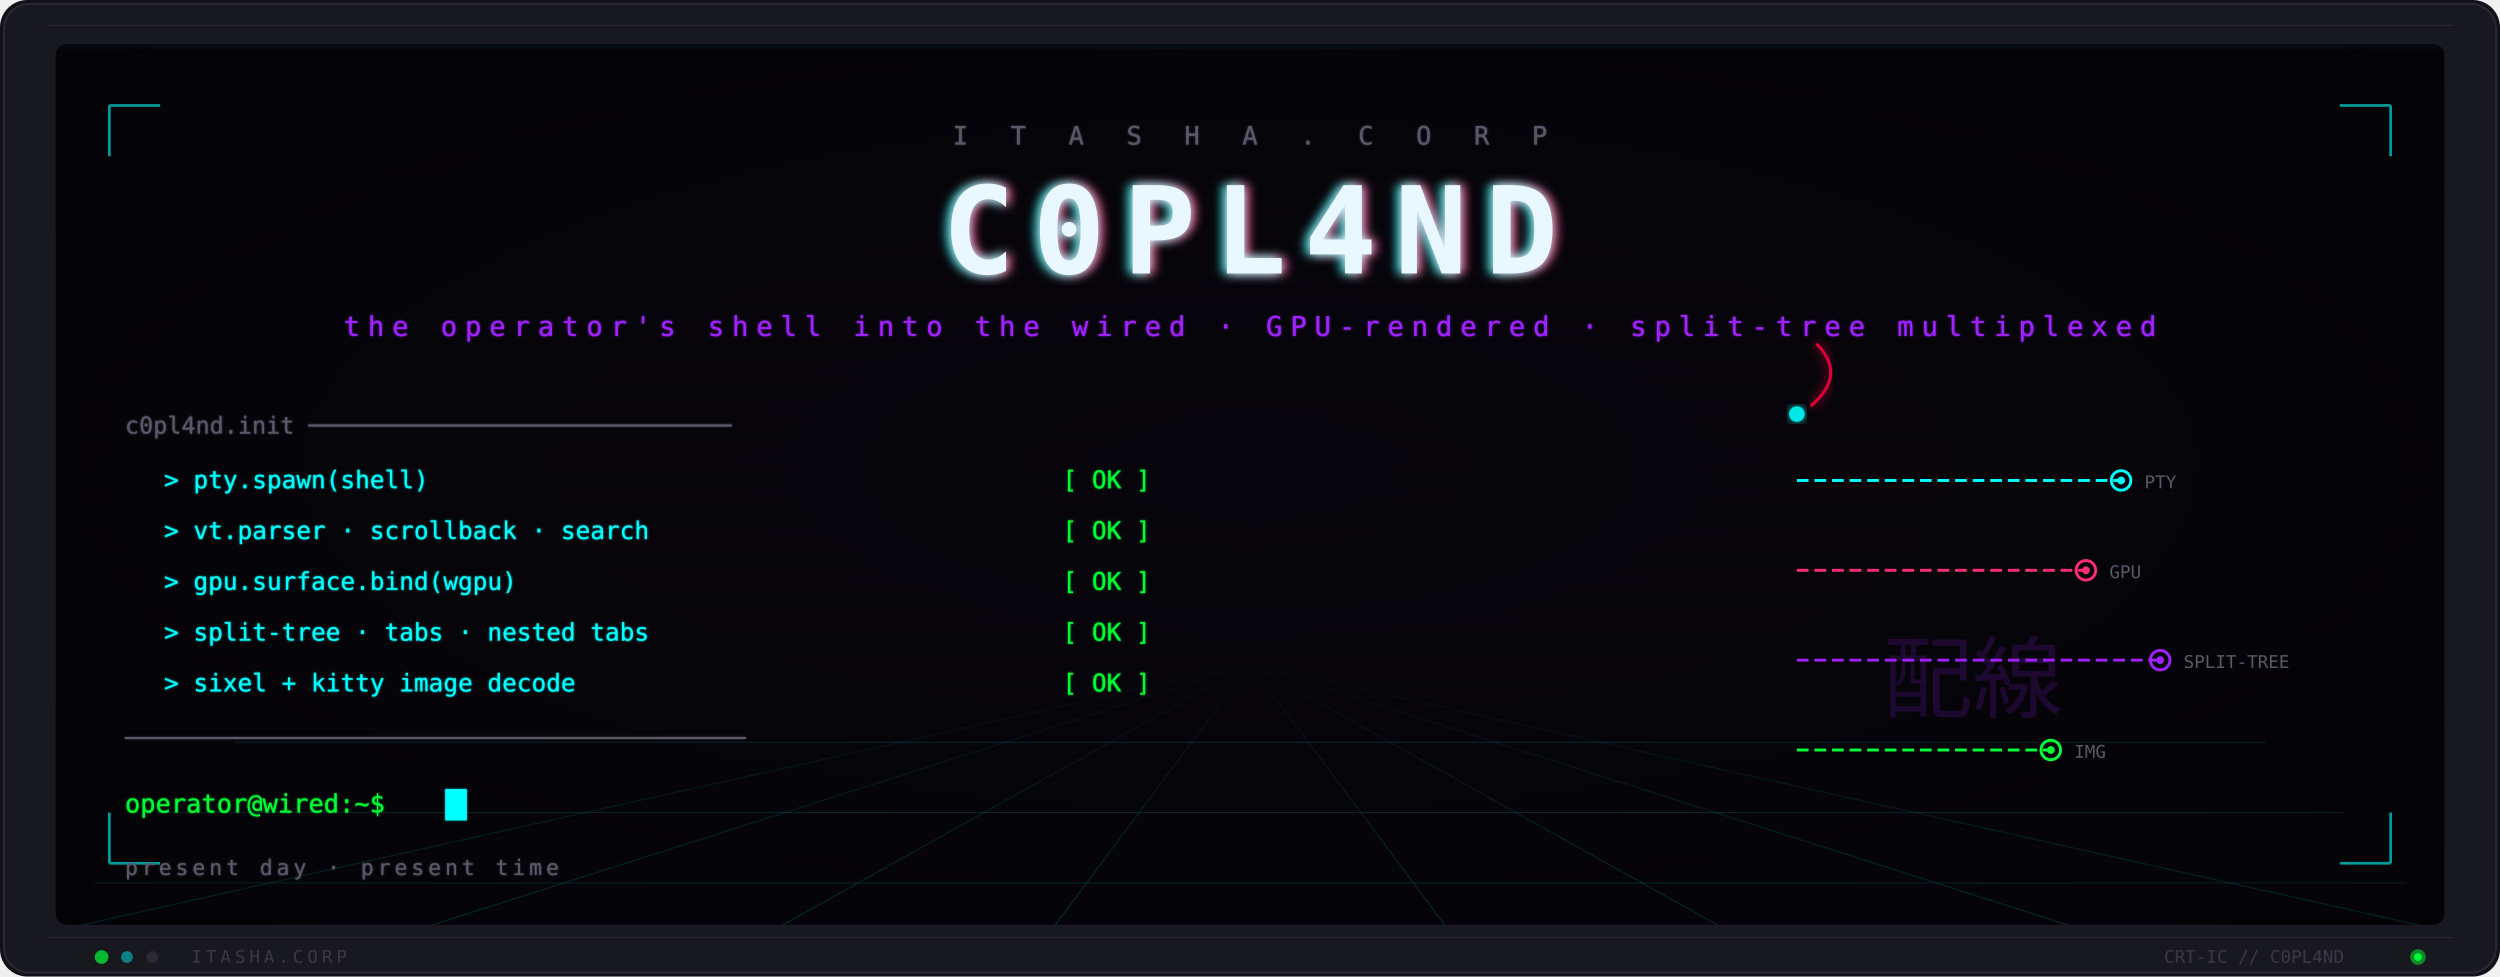
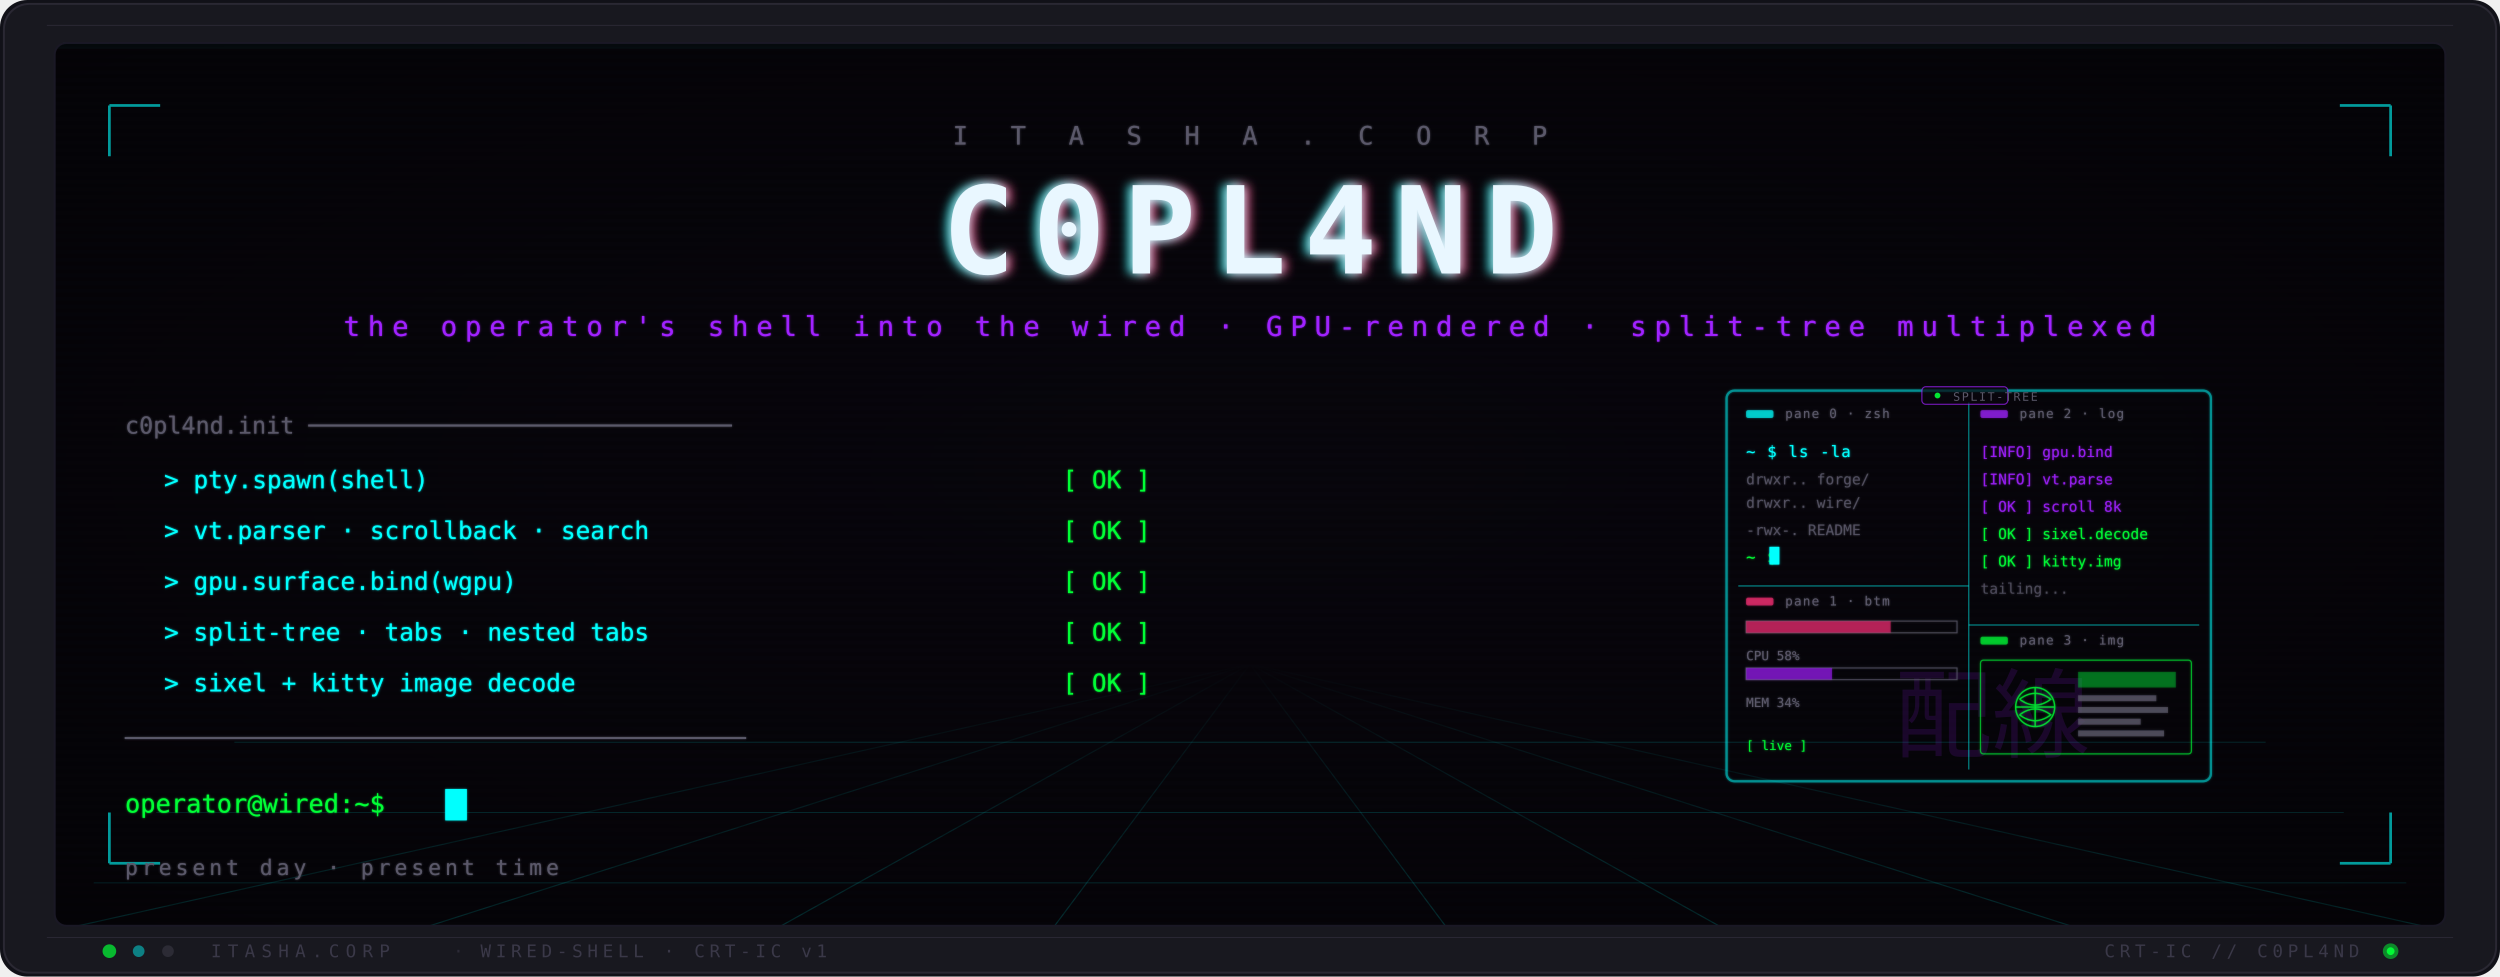
<svg xmlns="http://www.w3.org/2000/svg" viewBox="0 0 1280 500" width="1280" height="500" role="img" aria-label="C0PL4ND — a cross-platform GPU terminal with split-tree multiplexing, the operator's shell into the wired">
  <defs>
    <pattern id="scan" patternUnits="userSpaceOnUse" width="1280" height="4">
      <rect width="1280" height="2" fill="transparent" />
      <rect y="2" width="1280" height="2" fill="rgba(0,0,0,0.16)" />
    </pattern>
    <radialGradient id="vig" cx="50%" cy="48%" r="72%">
      <stop offset="0%" stop-color="transparent" />
      <stop offset="100%" stop-color="rgba(0,0,0,0.46)" />
    </radialGradient>
    <linearGradient id="grid" x1="0" y1="0" x2="0" y2="1">
      <stop offset="0%" stop-color="#00fffe" stop-opacity="0" />
      <stop offset="100%" stop-color="#00fffe" stop-opacity="0.5" />
    </linearGradient>
    <filter id="phos">
      <feGaussianBlur in="SourceGraphic" stdDeviation="0.7" result="b" />
      <feMerge>
        <feMergeNode in="b" />
        <feMergeNode in="SourceGraphic" />
      </feMerge>
    </filter>
    <filter id="soft">
      <feGaussianBlur stdDeviation="2.4" />
    </filter>
    <filter id="glow">
      <feGaussianBlur stdDeviation="2.6" result="b" />
      <feMerge>
        <feMergeNode in="b" />
        <feMergeNode in="SourceGraphic" />
      </feMerge>
    </filter>
    <clipPath id="sc">
      <rect x="28" y="22" width="1224" height="452" rx="6" />
    </clipPath>
  </defs>
  <style>
    text { font-family: 'SF Mono','Fira Code','Cascadia Code','JetBrains Mono',Consolas,monospace; }
    @keyframes sweep { 0% { transform: translateY(0); } 100% { transform: translateY(452px); } }
    @keyframes flicker { 0%,96%,100% { opacity: 1; } 97% { opacity: 0.97; } 98% { opacity: 0.995; } }
    @keyframes bootReveal { 0% { opacity: 0; } 100% { opacity: 0.92; } }
    @keyframes curBlink { 0%,50% { opacity: 1; } 51%,100% { opacity: 0; } }
    @keyframes heartbeat { 0%,100% { r: 4; opacity: 0.55; } 15% { r: 5; opacity: 0.95; } 30% { r: 4; opacity: 0.55; } 50% { r: 4.4; opacity: 0.8; } }
    @keyframes edgeGlow { 0% { stroke-dashoffset: 3340; } 100% { stroke-dashoffset: 0; } }
    @keyframes phosphorBloom { 0%,100% { opacity: 0; } 50% { opacity: 0.02; } }
    @keyframes signalPulse { 0% { stroke-dashoffset: 18; opacity: 0.85; } 100% { stroke-dashoffset: 0; opacity: 0.3; } }
    @keyframes nodeBlink { 0%,100% { opacity: 0.9; } 50% { opacity: 0.35; } }
    @media (prefers-reduced-motion: reduce) { * { animation: none !important; } }
  </style>
  <rect x="0" y="0" width="1280" height="500" rx="14" fill="#111118" />
  <rect x="2" y="2" width="1276" height="496" rx="13" fill="#18181f" stroke="#2a2833" stroke-width="1" />
  <line x1="24" y1="13" x2="1256" y2="13" stroke="#2a2833" stroke-width="0.5" />
  <line x1="24" y1="480" x2="1256" y2="480" stroke="#2a2833" stroke-width="0.5" />
  <rect x="28" y="22" width="1224" height="452" rx="6" fill="#08060d" />
  <g clip-path="url(#sc)">
    <g stroke="url(#grid)" stroke-width="0.6" opacity="0.5">
      <line x1="640" y1="340" x2="40" y2="474" />
      <line x1="640" y1="340" x2="220" y2="474" />
      <line x1="640" y1="340" x2="400" y2="474" />
      <line x1="640" y1="340" x2="540" y2="474" />
      <line x1="640" y1="340" x2="640" y2="474" />
      <line x1="640" y1="340" x2="740" y2="474" />
      <line x1="640" y1="340" x2="880" y2="474" />
      <line x1="640" y1="340" x2="1060" y2="474" />
      <line x1="640" y1="340" x2="1240" y2="474" />
    </g>
    <g stroke="#00fffe" stroke-width="0.5" opacity="0.22">
      <line x1="120" y1="380" x2="1160" y2="380" />
      <line x1="80" y1="416" x2="1200" y2="416" />
      <line x1="48" y1="452" x2="1232" y2="452" />
    </g>
    <rect x="28" y="22" width="1224" height="3" fill="#00fffe" opacity="0.05" style="animation: sweep 9s linear infinite;" />
    <rect x="28" y="22" width="1224" height="452" fill="#ffffff" opacity="0" style="animation: phosphorBloom 8s ease-in-out infinite;" />
  </g>
  <rect x="28" y="22" width="1224" height="452" rx="6" fill="url(#scan)" />
  <rect x="28" y="22" width="1224" height="452" rx="6" fill="url(#vig)" />
  <rect x="28" y="22" width="1224" height="452" rx="6" fill="none" stroke="#00fffe" stroke-width="1" opacity="0.07" stroke-dasharray="22,3318" style="animation: edgeGlow 11s linear infinite;" />
  <rect x="28" y="22" width="1224" height="452" rx="6" fill="none" stroke="#1a1825" />
  <g stroke="#00fffe" stroke-width="1.4" fill="none" opacity="0.6">
    <path d="M56 54 h26 M56 54 v26" />
    <path d="M1224 54 h-26 M1224 54 v26" />
    <path d="M56 442 h26 M56 442 v-26" />
    <path d="M1224 442 h-26 M1224 442 v-26" />
  </g>
  <g style="animation: flicker 7s infinite;">
    <text x="640" y="74" text-anchor="middle" font-size="13" fill="#5a5869" letter-spacing="7" filter="url(#phos)">I T A S H A . C O R P</text>
    <g font-size="62" font-weight="bold" letter-spacing="9" text-anchor="middle">
      <text x="643" y="140" fill="#ff2d78" opacity="0.55" filter="url(#soft)">C0PL4ND</text>
      <text x="637" y="140" fill="#00fffe" opacity="0.55" filter="url(#soft)">C0PL4ND</text>
      <text x="640" y="140" fill="#e9f7ff" filter="url(#glow)">C0PL4ND</text>
    </g>
    <text x="640" y="172" text-anchor="middle" font-size="14" fill="#a020ff" letter-spacing="4" filter="url(#phos)">the operator's shell into the wired · GPU-rendered · split-tree multiplexed</text>
    <g filter="url(#phos)">
      <text x="64" y="222" font-size="12" fill="#5a5869">c0pl4nd.init ──────────────────────────────</text>
      <text x="84" y="250" font-size="12.5" fill="#00fffe" style="animation: bootReveal 0.35s ease-out 0.2s both;">&gt; pty.spawn(shell)</text>
      <text x="544" y="250" font-size="12.5" fill="#01fe36" style="animation: bootReveal 0.35s ease-out 0.2s both;">[ OK ]</text>
      <text x="84" y="276" font-size="12.5" fill="#00fffe" style="animation: bootReveal 0.35s ease-out 0.5s both;">&gt; vt.parser · scrollback · search</text>
      <text x="544" y="276" font-size="12.5" fill="#01fe36" style="animation: bootReveal 0.35s ease-out 0.5s both;">[ OK ]</text>
      <text x="84" y="302" font-size="12.5" fill="#00fffe" style="animation: bootReveal 0.35s ease-out 0.8s both;">&gt; gpu.surface.bind(wgpu)</text>
      <text x="544" y="302" font-size="12.5" fill="#01fe36" style="animation: bootReveal 0.35s ease-out 0.8s both;">[ OK ]</text>
      <text x="84" y="328" font-size="12.5" fill="#00fffe" style="animation: bootReveal 0.35s ease-out 1.1s both;">&gt; split-tree · tabs · nested tabs</text>
      <text x="544" y="328" font-size="12.5" fill="#01fe36" style="animation: bootReveal 0.35s ease-out 1.1s both;">[ OK ]</text>
      <text x="84" y="354" font-size="12.5" fill="#00fffe" style="animation: bootReveal 0.35s ease-out 1.4s both;">&gt; sixel + kitty image decode</text>
      <text x="544" y="354" font-size="12.5" fill="#01fe36" style="animation: bootReveal 0.35s ease-out 1.4s both;">[ OK ]</text>
      <text x="64" y="382" font-size="12" fill="#5a5869">────────────────────────────────────────────</text>
      <text x="64" y="416" font-size="13" fill="#01fe36">operator@wired:~$</text>
      <rect x="228" y="404" width="11" height="16" fill="#00fffe" style="animation: curBlink 1.1s step-end infinite;" />
      <text x="64" y="448" font-size="11" fill="#5a5869" letter-spacing="2">present day · present time</text>
    </g>
-     <g transform="translate(872, 206)">
-       <text x="92" y="158" fill="#a020ff" font-size="46" opacity="0.16" font-family="'Noto Sans JP','Yu Gothic',sans-serif">配線</text>
-       <line x1="48" y1="6" x2="48" y2="196" stroke="#00fffe" stroke-width="2.4" filter="url(#glow)" />
-       <circle cx="48" cy="6" r="4" fill="#00fffe" opacity="0.9" filter="url(#glow)" />
-       <path d="M55 2 Q74 -14 58 -30" fill="none" stroke="#ff0040" stroke-width="1.6" opacity="0.85" filter="url(#glow)" />
-       <g>
-         <line x1="48" y1="40" x2="214" y2="40" stroke="#00fffe" stroke-width="1.5" stroke-dasharray="6,3" style="animation: signalPulse 1.6s linear infinite;" />
-         <circle cx="214" cy="40" r="5" fill="none" stroke="#00fffe" stroke-width="1.5" style="animation: nodeBlink 2s ease-in-out infinite;" />
-         <circle cx="214" cy="40" r="2" fill="#00fffe" style="animation: nodeBlink 2s ease-in-out infinite;" />
-         <text x="226" y="44" fill="#5a5869" font-size="9">PTY</text>
+     <g transform="translate(884, 200)" style="animation: flicker 9s infinite;">
+       <text x="86" y="184" fill="#a020ff" font-size="50" opacity="0.14" font-family="'Noto Sans JP','Yu Gothic',sans-serif">配線</text>
+       <rect x="0" y="0" width="248" height="200" rx="4" fill="none" stroke="#00fffe" stroke-width="1.1" opacity="0.55" filter="url(#phos)" />
+       <line x1="124" y1="6" x2="124" y2="194" stroke="#00fffe" stroke-width="0.7" opacity="0.45" />
+       <line x1="6" y1="100" x2="124" y2="100" stroke="#00fffe" stroke-width="0.7" opacity="0.45" />
+       <line x1="124" y1="120" x2="242" y2="120" stroke="#00fffe" stroke-width="0.7" opacity="0.45" />
+       <g filter="url(#phos)">
+         <rect x="10" y="10" width="14" height="4" rx="1" fill="#00fffe" opacity="0.55" />
+         <text x="30" y="14" font-size="6.5" fill="#5a5869" letter-spacing="0.6">pane 0 · zsh</text>
+         <text x="10" y="34" font-size="8" fill="#00fffe" letter-spacing="0.6">~ $ ls -la</text>
+         <text x="10" y="48" font-size="7.5" fill="#5a5869" opacity="0.8">drwxr.. forge/</text>
+         <text x="10" y="60" font-size="7.5" fill="#5a5869" opacity="0.8">drwxr.. wire/</text>
+         <text x="10" y="74" font-size="7.5" fill="#5a5869" opacity="0.8">-rwx-. README</text>
+         <text x="10" y="88" font-size="8" fill="#01fe36" letter-spacing="0.6">~ $</text>
+         <rect x="22" y="80" width="5" height="9" fill="#00fffe" style="animation: curBlink 1.1s step-end infinite;" />
      </g>
-       <g>
-         <line x1="48" y1="86" x2="196" y2="86" stroke="#ff2d78" stroke-width="1.5" stroke-dasharray="6,3" style="animation: signalPulse 2s linear infinite;" />
-         <circle cx="196" cy="86" r="5" fill="none" stroke="#ff2d78" stroke-width="1.5" style="animation: nodeBlink 2s ease-in-out 0.4s infinite;" />
-         <circle cx="196" cy="86" r="2" fill="#ff2d78" style="animation: nodeBlink 2s ease-in-out 0.4s infinite;" />
-         <text x="208" y="90" fill="#5a5869" font-size="9">GPU</text>
+       <g filter="url(#phos)">
+         <rect x="10" y="106" width="14" height="4" rx="1" fill="#ff2d78" opacity="0.55" />
+         <text x="30" y="110" font-size="6.5" fill="#5a5869" letter-spacing="0.6">pane 1 · btm</text>
+         <rect x="10" y="118" width="108" height="6" fill="none" stroke="#5a5869" stroke-width="0.5" opacity="0.7" />
+         <rect x="10" y="118" width="74" height="6" fill="#ff2d78" opacity="0.45" />
+         <text x="10" y="138" font-size="6.5" fill="#5a5869">CPU 58%</text>
+         <rect x="10" y="142" width="108" height="6" fill="none" stroke="#5a5869" stroke-width="0.5" opacity="0.7" />
+         <rect x="10" y="142" width="44" height="6" fill="#a020ff" opacity="0.45" />
+         <text x="10" y="162" font-size="6.5" fill="#5a5869">MEM 34%</text>
+         <text x="10" y="184" font-size="6.5" fill="#01fe36" opacity="0.9">[ live ]</text>
      </g>
-       <g>
-         <line x1="48" y1="132" x2="234" y2="132" stroke="#a020ff" stroke-width="1.5" stroke-dasharray="6,3" style="animation: signalPulse 2.4s linear infinite;" />
-         <circle cx="234" cy="132" r="5" fill="none" stroke="#a020ff" stroke-width="1.5" style="animation: nodeBlink 2s ease-in-out 0.8s infinite;" />
-         <circle cx="234" cy="132" r="2" fill="#a020ff" style="animation: nodeBlink 2s ease-in-out 0.8s infinite;" />
-         <text x="246" y="136" fill="#5a5869" font-size="9">SPLIT-TREE</text>
+       <g filter="url(#phos)">
+         <rect x="130" y="10" width="14" height="4" rx="1" fill="#a020ff" opacity="0.55" />
+         <text x="150" y="14" font-size="6.5" fill="#5a5869" letter-spacing="0.6">pane 2 · log</text>
+         <text x="130" y="34" font-size="7.5" fill="#a020ff" opacity="0.85">[INFO] gpu.bind</text>
+         <text x="130" y="48" font-size="7.5" fill="#a020ff" opacity="0.85">[INFO] vt.parse</text>
+         <text x="130" y="62" font-size="7.5" fill="#a020ff" opacity="0.85">[ OK ] scroll 8k</text>
+         <text x="130" y="76" font-size="7.5" fill="#01fe36" opacity="0.9">[ OK ] sixel.decode</text>
+         <text x="130" y="90" font-size="7.5" fill="#01fe36" opacity="0.9">[ OK ] kitty.img</text>
+         <text x="130" y="104" font-size="7.5" fill="#5a5869" opacity="0.7">tailing...</text>
      </g>
-       <g>
-         <line x1="48" y1="178" x2="178" y2="178" stroke="#01fe36" stroke-width="1.5" stroke-dasharray="6,3" style="animation: signalPulse 2.8s linear infinite;" />
-         <circle cx="178" cy="178" r="5" fill="none" stroke="#01fe36" stroke-width="1.5" style="animation: nodeBlink 2s ease-in-out 1.2s infinite;" />
-         <circle cx="178" cy="178" r="2" fill="#01fe36" style="animation: nodeBlink 2s ease-in-out 1.2s infinite;" />
-         <text x="190" y="182" fill="#5a5869" font-size="9">IMG</text>
+       <g filter="url(#phos)">
+         <rect x="130" y="126" width="14" height="4" rx="1" fill="#01fe36" opacity="0.55" />
+         <text x="150" y="130" font-size="6.5" fill="#5a5869" letter-spacing="0.6">pane 3 · img</text>
+         <rect x="130" y="138" width="108" height="48" rx="1.5" fill="none" stroke="#01fe36" stroke-width="0.6" opacity="0.55" />
+         <g opacity="0.7" stroke="#01fe36" stroke-width="0.7" fill="none">
+           <circle cx="158" cy="162" r="10" />
+           <line x1="148" y1="162" x2="168" y2="162" />
+           <line x1="158" y1="152" x2="158" y2="172" />
+           <path d="M150 158 q8 -6 16 0 q-8 6 -16 0" />
+           <path d="M150 166 q8 -6 16 0 q-8 6 -16 0" />
+         </g>
+         <g transform="translate(180, 144)">
+           <rect x="0" y="0" width="50" height="8" fill="#01fe36" opacity="0.25" />
+           <rect x="0" y="12" width="40" height="3" fill="#5a5869" opacity="0.6" />
+           <rect x="0" y="18" width="46" height="3" fill="#5a5869" opacity="0.6" />
+           <rect x="0" y="24" width="32" height="3" fill="#5a5869" opacity="0.6" />
+           <rect x="0" y="30" width="44" height="3" fill="#5a5869" opacity="0.6" />
+         </g>
+       </g>
+       <g transform="translate(122, -2)">
+         <rect x="-22" y="0" width="44" height="9" rx="2" fill="#08060d" stroke="#a020ff" stroke-width="0.6" opacity="0.7" />
+         <circle cx="-14" cy="4.5" r="1.5" fill="#01fe36" opacity="0.9" style="animation: nodeBlink 2s ease-in-out infinite;" />
+         <text x="-6" y="7.2" font-size="6" fill="#5a5869" letter-spacing="0.8">SPLIT-TREE</text>
      </g>
    </g>
  </g>
-   <g transform="translate(0,16)">
-     <circle cx="52" cy="474" r="3.5" fill="#01fe36" opacity="0.7" style="animation: heartbeat 2.4s ease-in-out infinite;" />
-     <circle cx="65" cy="474" r="3" fill="#00fffe" opacity="0.45" />
-     <circle cx="78" cy="474" r="3" fill="#5a5869" opacity="0.3" />
-     <text x="98" y="477" font-size="9" fill="#3a3848" letter-spacing="2">ITASHA.CORP</text>
-     <text x="1108" y="477" font-size="9" fill="#3a3848">CRT-IC // C0PL4ND</text>
-     <circle cx="1238" cy="474" r="4" fill="#01fe36" opacity="0.5" />
-     <circle cx="1238" cy="474" r="2" fill="#01fe36" opacity="0.95" style="animation: heartbeat 2.4s ease-in-out infinite;" />
+   <g>
+     <circle cx="56" cy="487" r="3.5" fill="#01fe36" opacity="0.7" style="animation: heartbeat 2.4s ease-in-out infinite;" />
+     <circle cx="71" cy="487" r="3" fill="#00fffe" opacity="0.45" />
+     <circle cx="86" cy="487" r="3" fill="#5a5869" opacity="0.3" />
+     <text x="108" y="487" font-size="9" fill="#3a3848" letter-spacing="3.2" dominant-baseline="central">ITASHA.CORP</text>
+     <text x="232" y="487" font-size="9" fill="#2c2a37" dominant-baseline="central">·</text>
+     <text x="246" y="487" font-size="9" fill="#3a3848" letter-spacing="2.4" dominant-baseline="central">WIRED-SHELL · CRT-IC v1</text>
+     <text x="1208" y="487" font-size="9" fill="#3a3848" letter-spacing="2.4" dominant-baseline="central" text-anchor="end">CRT-IC // C0PL4ND</text>
+     <circle cx="1224" cy="487" r="4" fill="#01fe36" opacity="0.5" />
+     <circle cx="1224" cy="487" r="2" fill="#01fe36" opacity="0.95" style="animation: heartbeat 2.4s ease-in-out infinite;" />
  </g>
</svg>
